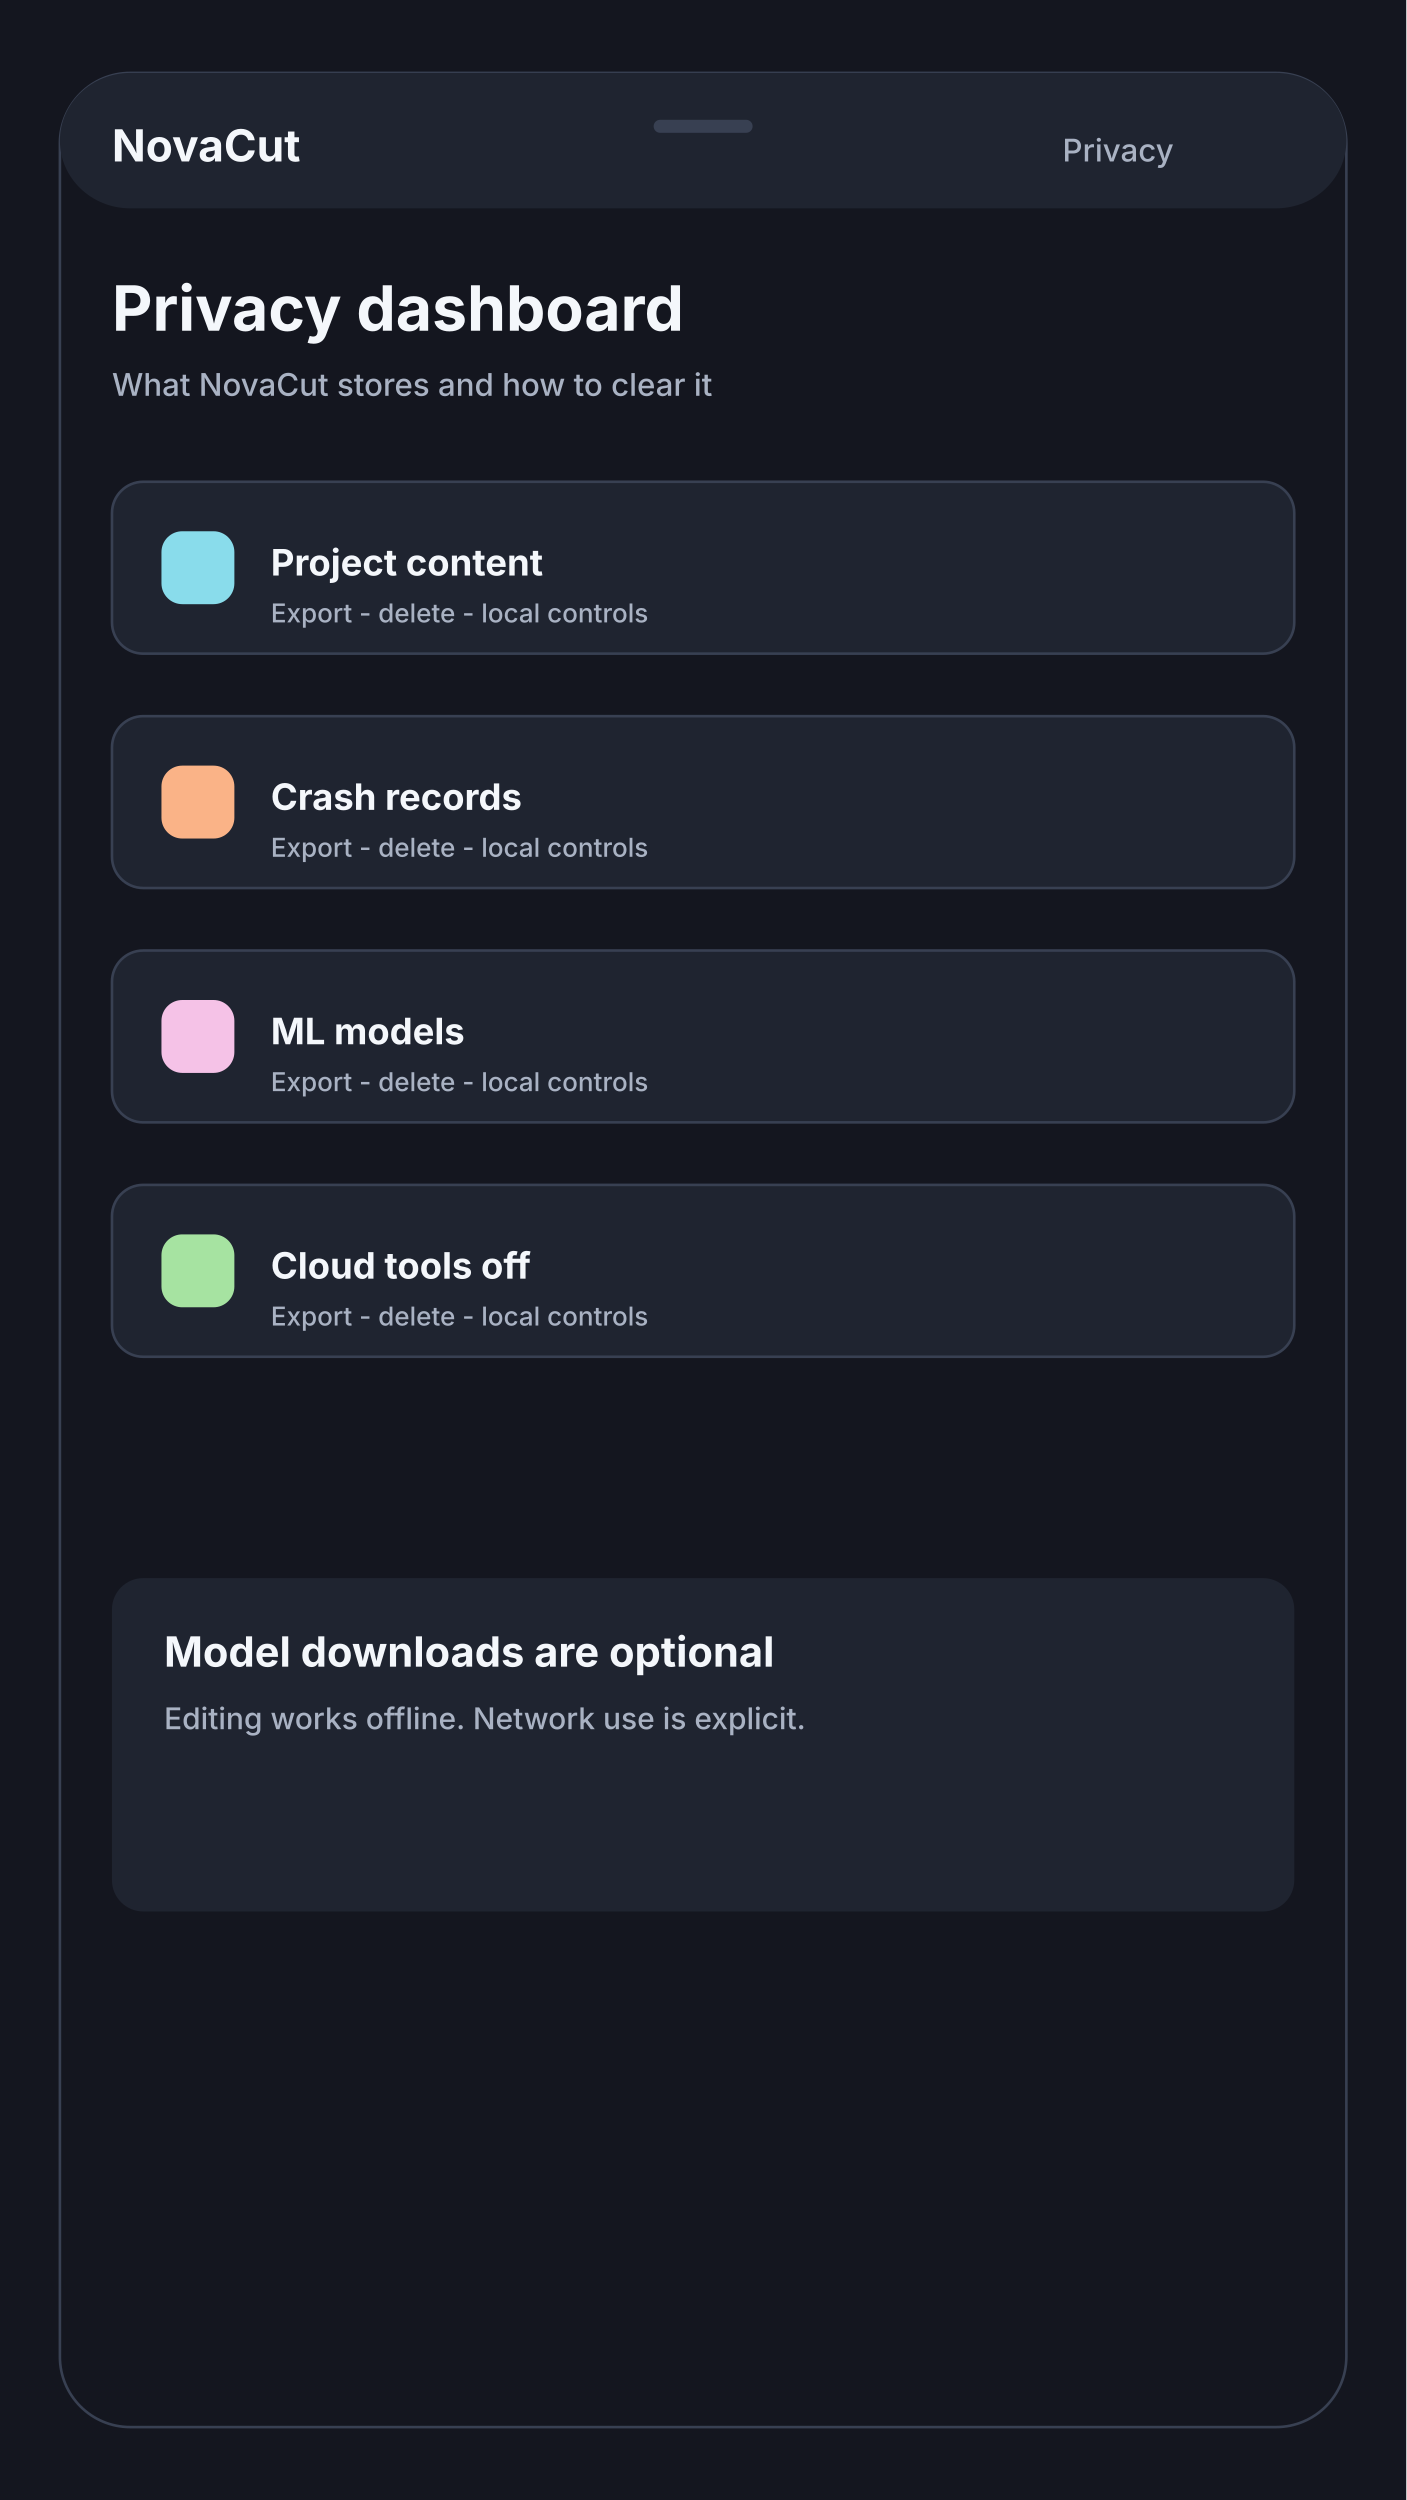
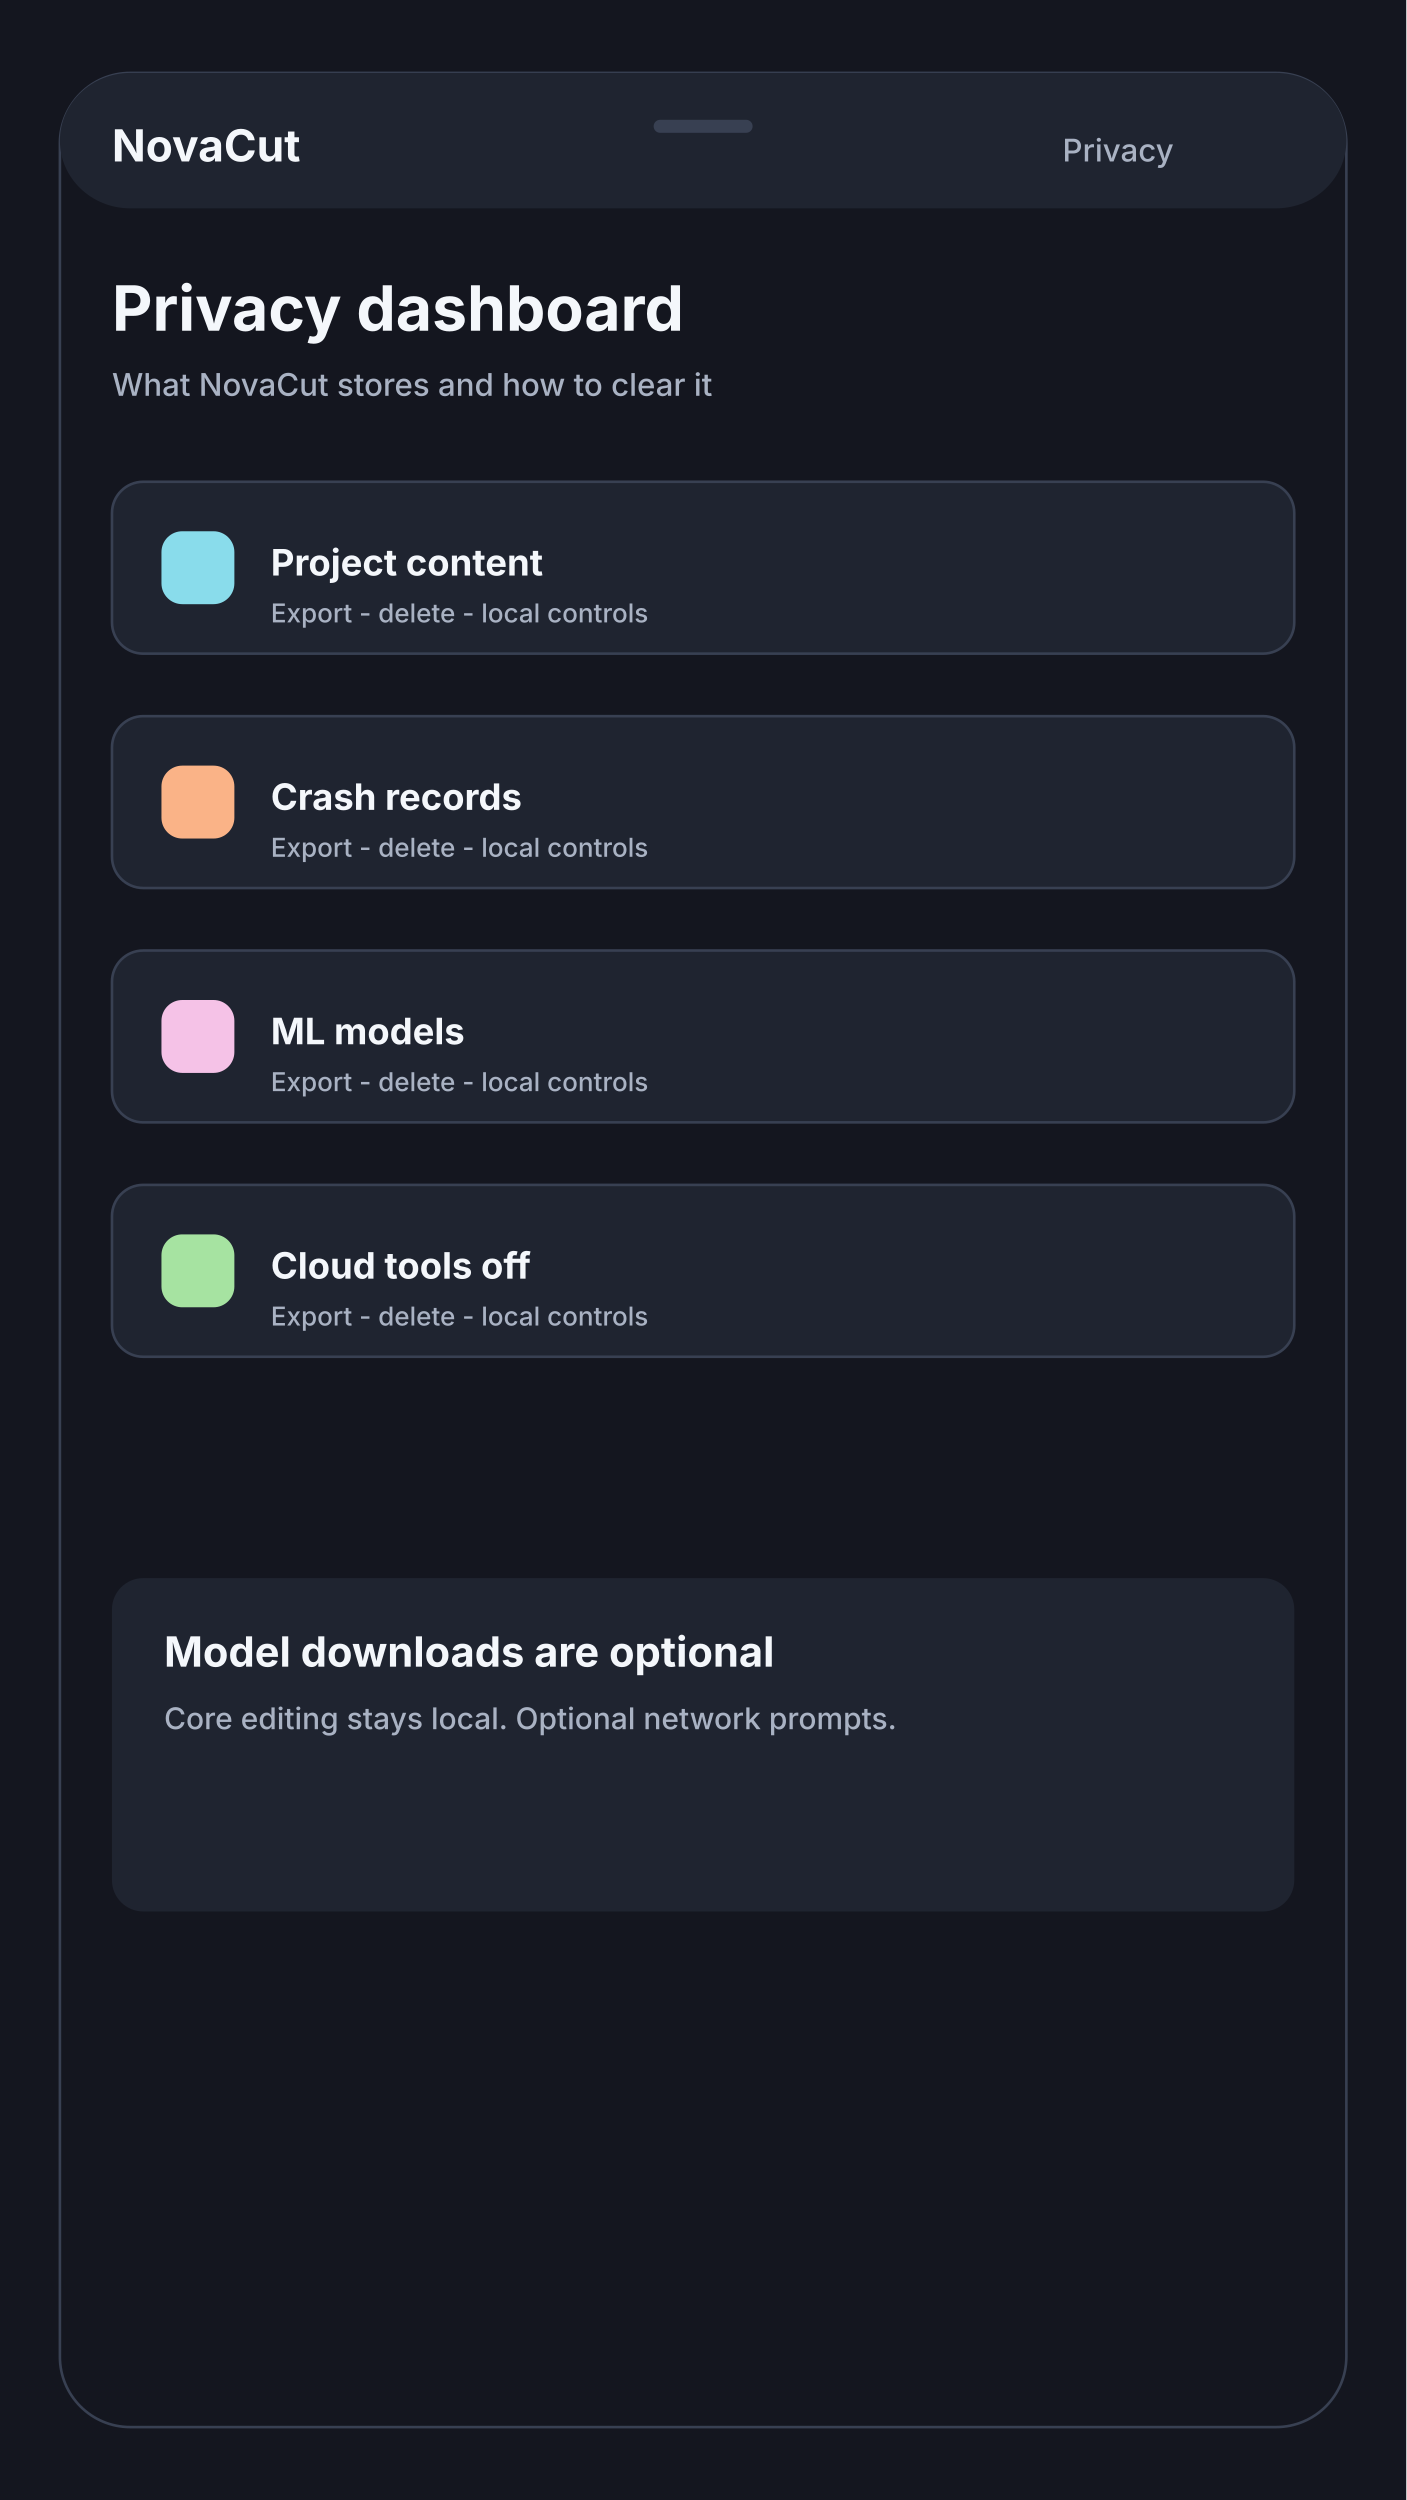
<svg xmlns="http://www.w3.org/2000/svg" width="1080" height="1920" viewBox="0 0 1080 1920">
  <rect width="1080" height="1920" fill="#14161f" />
  <rect x="46" y="56" width="988" height="1808" rx="54" fill="#14161f" stroke="#384052" stroke-width="2" />
  <rect x="46" y="56" width="988" height="104" rx="54" fill="#1f2430" />
  <text x="86" y="124" fill="#f4f7fb" font-family="Inter,Segoe UI,Arial,sans-serif" font-size="34" font-weight="700">NovaCut</text>
  <text x="816" y="124" fill="#a9b2c3" font-family="Inter,Segoe UI,Arial,sans-serif" font-size="24" font-weight="500">Privacy</text>
  <rect x="502" y="92" width="76" height="10" rx="5" fill="#384052" />
  <text x="86" y="254" fill="#f4f7fb" font-family="Inter,Segoe UI,Arial,sans-serif" font-size="48" font-weight="750">Privacy dashboard</text>
  <text x="86" y="304" fill="#a9b2c3" font-family="Inter,Segoe UI,Arial,sans-serif" font-size="24" font-weight="500">What NovaCut stores and how to clear it</text>
  <rect x="86" y="370" width="908" height="132" rx="24" fill="#1f2430" stroke="#384052" stroke-width="2" />
  <rect x="124" y="408" width="56" height="56" rx="16" fill="#89dceb" />
  <text x="208" y="442" fill="#f4f7fb" font-family="Inter,Segoe UI,Arial,sans-serif" font-size="28" font-weight="700">Project content</text>
  <text x="208" y="478" fill="#a9b2c3" font-family="Inter,Segoe UI,Arial,sans-serif" font-size="20" font-weight="500">Export - delete - local controls</text>
  <rect x="86" y="550" width="908" height="132" rx="24" fill="#1f2430" stroke="#384052" stroke-width="2" />
  <rect x="124" y="588" width="56" height="56" rx="16" fill="#fab387" />
  <text x="208" y="622" fill="#f4f7fb" font-family="Inter,Segoe UI,Arial,sans-serif" font-size="28" font-weight="700">Crash records</text>
  <text x="208" y="658" fill="#a9b2c3" font-family="Inter,Segoe UI,Arial,sans-serif" font-size="20" font-weight="500">Export - delete - local controls</text>
  <rect x="86" y="730" width="908" height="132" rx="24" fill="#1f2430" stroke="#384052" stroke-width="2" />
  <rect x="124" y="768" width="56" height="56" rx="16" fill="#f5c2e7" />
  <text x="208" y="802" fill="#f4f7fb" font-family="Inter,Segoe UI,Arial,sans-serif" font-size="28" font-weight="700">ML models</text>
  <text x="208" y="838" fill="#a9b2c3" font-family="Inter,Segoe UI,Arial,sans-serif" font-size="20" font-weight="500">Export - delete - local controls</text>
  <rect x="86" y="910" width="908" height="132" rx="24" fill="#1f2430" stroke="#384052" stroke-width="2" />
  <rect x="124" y="948" width="56" height="56" rx="16" fill="#a6e3a1" />
  <text x="208" y="982" fill="#f4f7fb" font-family="Inter,Segoe UI,Arial,sans-serif" font-size="28" font-weight="700">Cloud tools off</text>
  <text x="208" y="1018" fill="#a9b2c3" font-family="Inter,Segoe UI,Arial,sans-serif" font-size="20" font-weight="500">Export - delete - local controls</text>
  <rect x="86" y="1212" width="908" height="256" rx="24" fill="#1f2430" />
  <text x="126" y="1280" fill="#f4f7fb" font-family="Inter,Segoe UI,Arial,sans-serif" font-size="32" font-weight="700">Model downloads are optional</text>
-   <text x="126" y="1328" fill="#a9b2c3" font-family="Inter,Segoe UI,Arial,sans-serif" font-size="23" font-weight="500">Editing works offline. Network use is explicit.</text>
+   <text x="126" y="1328" fill="#a9b2c3" font-family="Inter,Segoe UI,Arial,sans-serif" font-size="23" font-weight="500">Core editing stays local. Optional network prompts.</text>
</svg>
